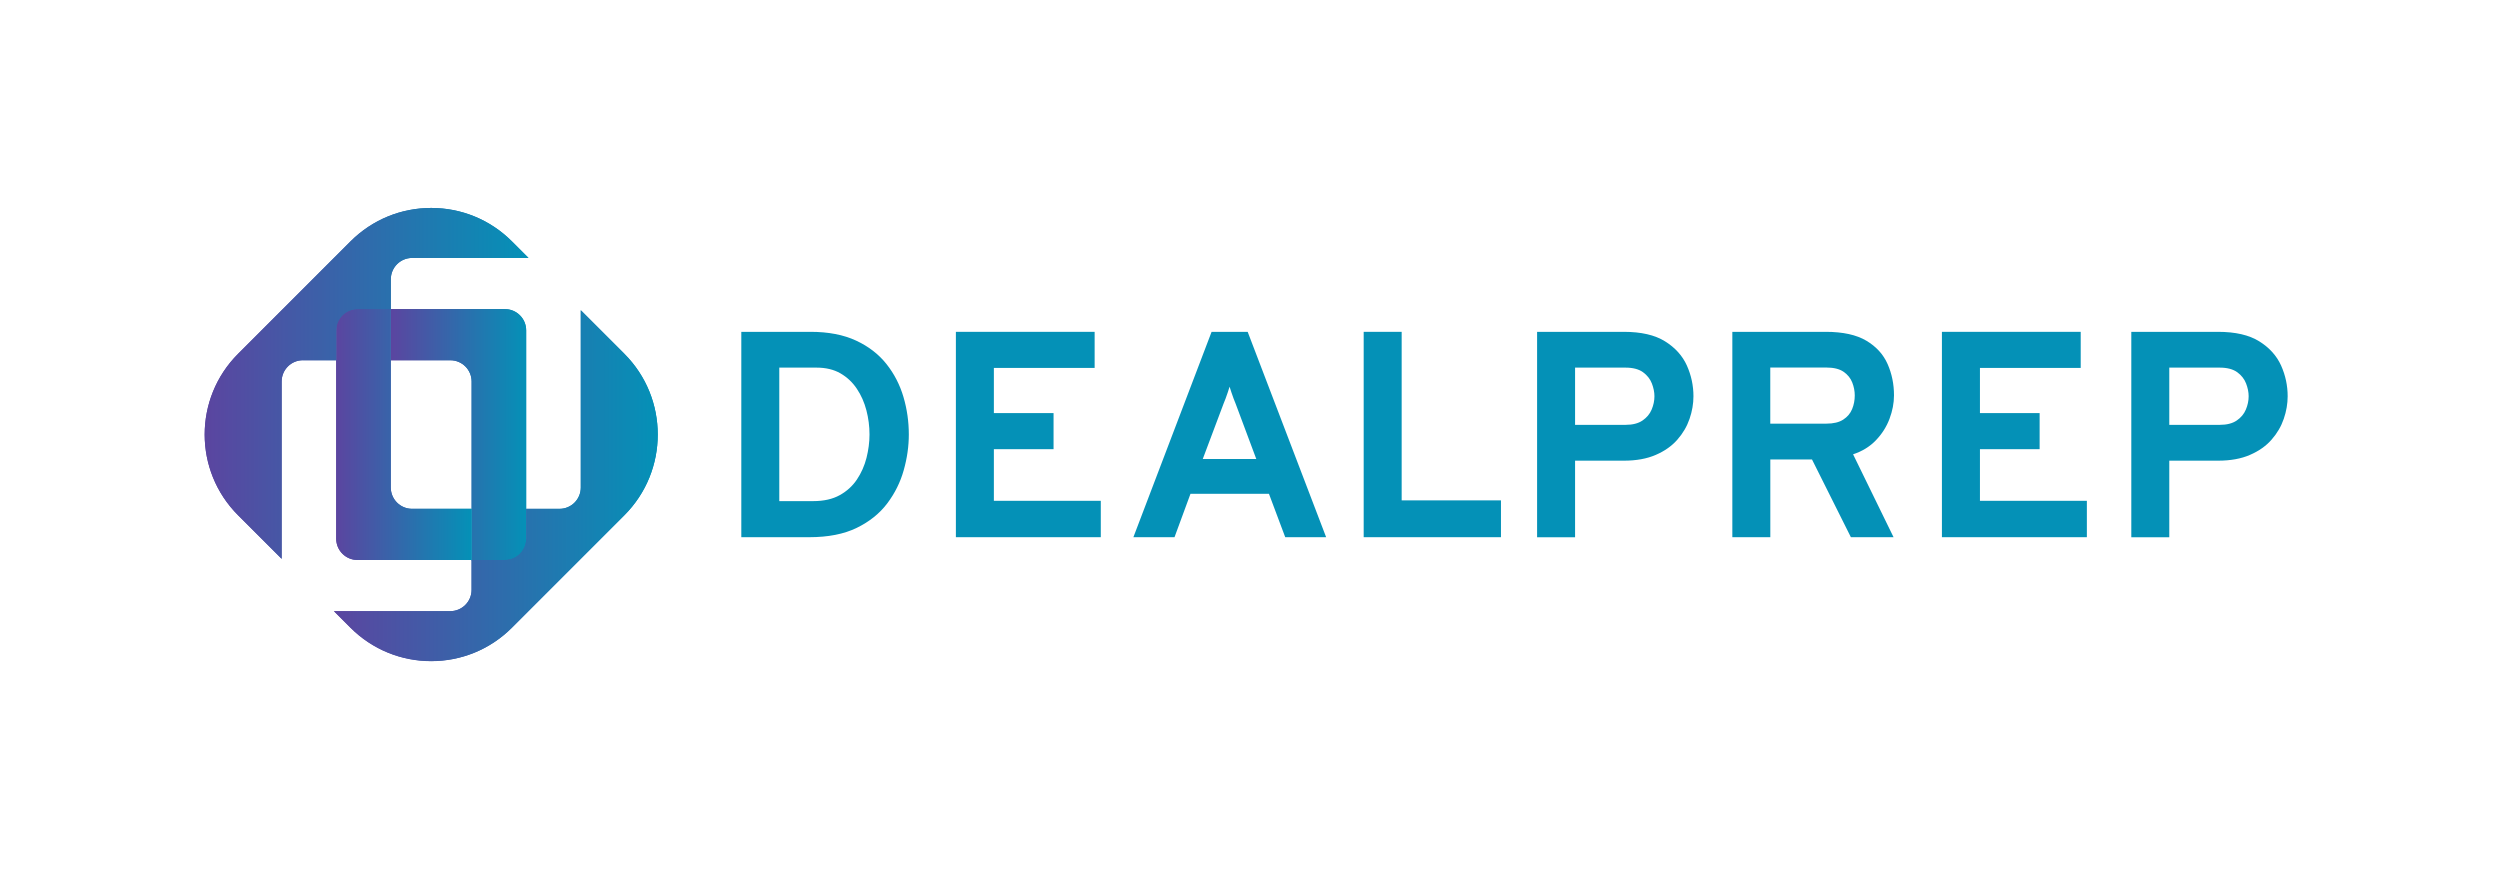
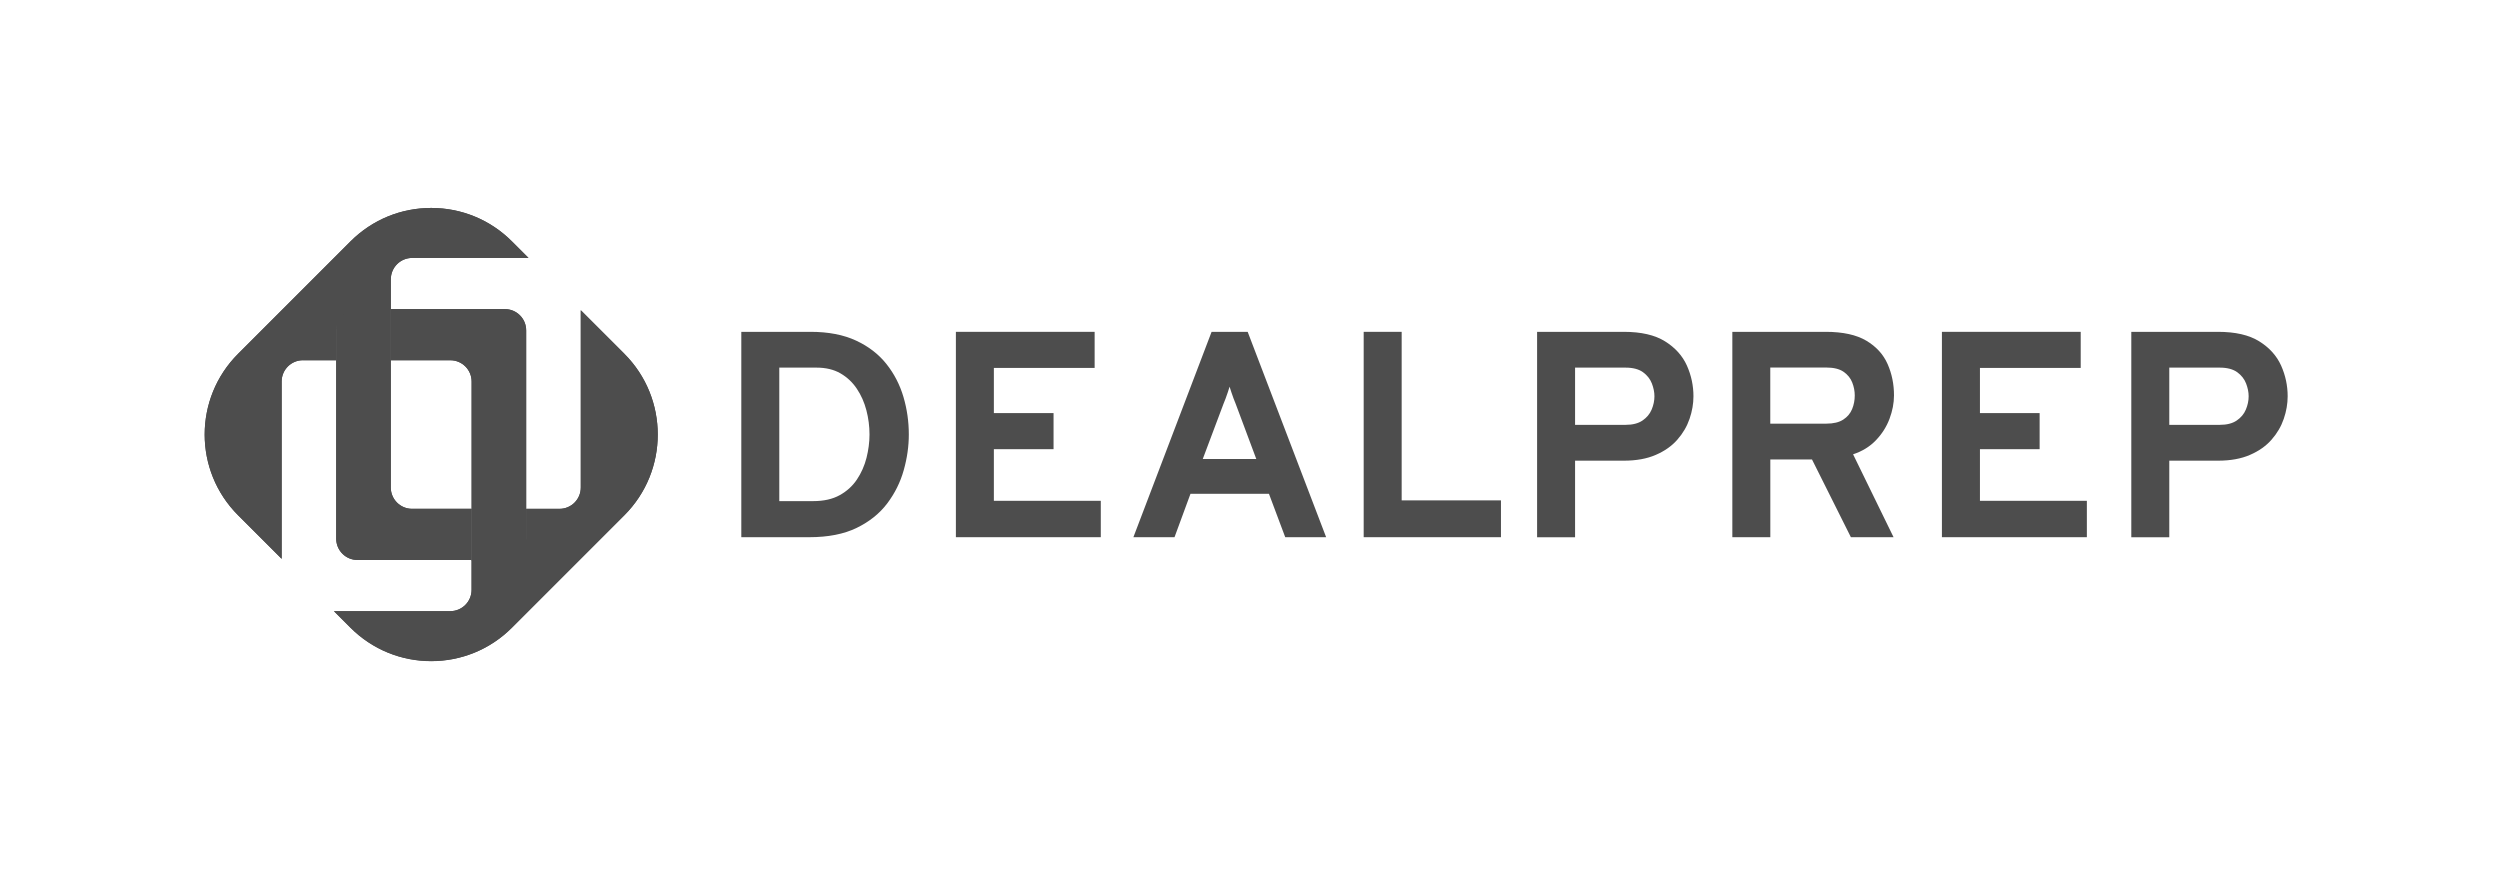
- <svg xmlns="http://www.w3.org/2000/svg" xmlns:xlink="http://www.w3.org/1999/xlink" id="Layer_1" viewBox="0 0 580.56 203.18">
-   <defs>
-     <style>.cls-1{fill:url(#linear-gradient);}.cls-1,.cls-2,.cls-3,.cls-4,.cls-5,.cls-6,.cls-7,.cls-8,.cls-9{stroke-width:0px;}.cls-2{fill:url(#linear-gradient-4);}.cls-3{fill:url(#linear-gradient-2);}.cls-4{fill:url(#linear-gradient-3);}.cls-5{fill:url(#linear-gradient-8);}.cls-6{fill:url(#linear-gradient-7);}.cls-7{fill:url(#linear-gradient-5);}.cls-8{fill:url(#linear-gradient-6);}.cls-9{fill:#0491b7;}</style>
+ <svg xmlns="http://www.w3.org/2000/svg" xmlns:xlink="http://www.w3.org/1999/xlink" id="Layer_1" viewBox="0 0 580.56 203.18" version="1.1">
+   <defs id="defs2">
+     <style id="style1">.cls-1{fill:url(#linear-gradient);}.cls-1,.cls-2,.cls-3,.cls-4,.cls-5,.cls-6,.cls-7,.cls-8,.cls-9{stroke-width:0px;}.cls-2{fill:url(#linear-gradient-4);}.cls-3{fill:url(#linear-gradient-2);}.cls-4{fill:url(#linear-gradient-3);}.cls-5{fill:url(#linear-gradient-8);}.cls-6{fill:url(#linear-gradient-7);}.cls-7{fill:url(#linear-gradient-5);}.cls-8{fill:url(#linear-gradient-6);}.cls-9{fill:#0491b7;}</style>
    <linearGradient id="linear-gradient" x1="90.75" y1="100.95" x2="122.2" y2="100.95" gradientUnits="userSpaceOnUse">
-       <stop offset="0" stop-color="#5b45a0" />
-       <stop offset="1" stop-color="#0491b7" />
+       <stop offset="0" stop-color="#5b45a0" id="stop1" />
+       <stop offset="1" stop-color="#0491b7" id="stop2" />
    </linearGradient>
    <linearGradient id="linear-gradient-2" x1="90.75" y1="100.95" x2="122.19" y2="100.95" xlink:href="#linear-gradient" />
    <linearGradient id="linear-gradient-3" x1="78.08" y1="100.89" x2="109.52" y2="100.89" xlink:href="#linear-gradient" />
    <linearGradient id="linear-gradient-4" x1="78.08" y1="100.89" x2="109.52" y2="100.89" xlink:href="#linear-gradient" />
    <linearGradient id="linear-gradient-5" x1="47.53" y1="89.03" x2="122.72" y2="89.03" xlink:href="#linear-gradient" />
    <linearGradient id="linear-gradient-6" x1="47.52" y1="89.03" x2="122.72" y2="89.03" xlink:href="#linear-gradient" />
    <linearGradient id="linear-gradient-7" x1="77.55" y1="112.78" x2="152.74" y2="112.78" xlink:href="#linear-gradient" />
    <linearGradient id="linear-gradient-8" x1="77.55" y1="112.78" x2="152.75" y2="112.78" xlink:href="#linear-gradient" />
  </defs>
-   <path class="cls-9" d="m172.15,124.75v-47.69h16.08c4.13,0,7.65.68,10.56,2.03,2.91,1.35,5.26,3.17,7.07,5.45,1.81,2.28,3.12,4.84,3.95,7.66.83,2.83,1.24,5.73,1.24,8.7,0,2.73-.39,5.48-1.18,8.28-.78,2.79-2.06,5.37-3.83,7.72s-4.14,4.25-7.1,5.69c-2.96,1.44-6.63,2.16-10.99,2.16h-15.81Zm8.82-8.38h7.9c2.43,0,4.47-.46,6.13-1.38,1.66-.92,2.99-2.13,4-3.64,1.01-1.51,1.75-3.18,2.22-5.01.46-1.83.7-3.64.7-5.43,0-1.91-.24-3.78-.72-5.62-.48-1.84-1.21-3.51-2.22-5.01-1-1.5-2.27-2.69-3.81-3.58-1.54-.89-3.4-1.33-5.55-1.33h-8.65v31Z" />
-   <path class="cls-9" d="m221.98,124.75v-47.69h32.22v8.38h-23.4v10.49h13.86v8.38h-13.86v11.99h24.83v8.45h-33.66Z" />
-   <path class="cls-9" d="m263.2,124.75l18.16-47.69h8.38l18.22,47.69h-9.5l-3.78-10.08h-18.22l-3.71,10.08h-9.54Zm16.11-18.16h12.43l-4.77-12.77c-.16-.39-.33-.82-.51-1.29s-.35-.96-.51-1.45c-.16-.49-.3-.91-.41-1.28-.11.36-.25.79-.41,1.28-.16.49-.33.97-.51,1.45-.18.48-.35.91-.51,1.29l-4.8,12.77Z" />
-   <path class="cls-9" d="m316.68,124.75v-47.69h8.82v39.14h23.06v8.55h-31.89Z" />
-   <path class="cls-9" d="m356.95,124.75v-47.69h20.13c4.02,0,7.21.73,9.57,2.2,2.36,1.47,4.05,3.34,5.08,5.62,1.02,2.28,1.53,4.66,1.53,7.14,0,1.73-.3,3.47-.9,5.23-.6,1.76-1.54,3.37-2.83,4.84-1.28,1.47-2.95,2.65-5.01,3.54-2.06.9-4.54,1.35-7.44,1.35h-11.31v17.78h-8.82Zm8.82-26.09h11.72c1.63,0,2.95-.33,3.93-1,.99-.67,1.7-1.52,2.13-2.54.43-1.02.65-2.06.65-3.1,0-.95-.2-1.95-.6-2.98-.4-1.03-1.09-1.9-2.06-2.61-.98-.7-2.33-1.06-4.05-1.06h-11.72v13.29Z" />
-   <path class="cls-9" d="m402.29,124.75v-47.69h21.7c3.97,0,7.11.69,9.42,2.06,2.3,1.37,3.95,3.18,4.94,5.43s1.48,4.67,1.48,7.26c0,1.79-.35,3.61-1.04,5.45s-1.74,3.5-3.15,4.97c-1.41,1.48-3.18,2.57-5.31,3.27l9.4,19.25h-9.91l-9.03-18.05h-9.68v18.05h-8.82Zm8.82-26.37h13.01c1.66,0,2.97-.31,3.93-.94.96-.62,1.65-1.44,2.06-2.44.41-1,.61-2.06.61-3.17,0-1-.19-2-.58-3-.39-1-1.06-1.83-2.01-2.49-.95-.66-2.29-.99-4.02-.99h-13.01v13.01Z" />
-   <path class="cls-9" d="m450.96,124.75v-47.69h32.23v8.38h-23.4v10.49h13.86v8.38h-13.86v11.99h24.83v8.45h-33.66Z" />
-   <path class="cls-9" d="m494.94,124.75v-47.69h20.13c4.02,0,7.21.73,9.57,2.2,2.36,1.47,4.05,3.34,5.08,5.62,1.02,2.28,1.53,4.66,1.53,7.14,0,1.73-.3,3.47-.9,5.23-.6,1.76-1.54,3.37-2.83,4.84-1.28,1.47-2.95,2.65-5.01,3.54-2.05.9-4.54,1.35-7.44,1.35h-11.31v17.78h-8.82Zm8.82-26.09h11.72c1.63,0,2.95-.33,3.93-1,.99-.67,1.7-1.52,2.13-2.54.43-1.02.65-2.06.65-3.1,0-.95-.2-1.95-.6-2.98-.4-1.03-1.09-1.9-2.06-2.61-.98-.7-2.33-1.06-4.05-1.06h-11.72v13.29Z" />
-   <path class="cls-1" d="m109.52,130.13v-41.54c0-2.72-2.21-4.93-4.94-4.93h-13.83v-11.88s26.5,0,26.5,0c2.72,0,4.94,2.21,4.94,4.94v53.42h-12.68Z" />
-   <path class="cls-3" d="m117.26,71.78h-26.51v11.88h13.83c2.73,0,4.94,2.21,4.94,4.94v41.54h12.67v-53.42c0-2.73-2.21-4.94-4.94-4.94Z" />
-   <path class="cls-4" d="m83.01,130.04c-2.72,0-4.94-2.21-4.94-4.94v-53.37h12.68s0,41.49,0,41.49c0,2.72,2.21,4.94,4.94,4.94h13.83v11.88s-26.5,0-26.5,0Z" />
-   <path class="cls-2" d="m95.69,118.16c-2.73,0-4.94-2.21-4.94-4.94v-41.49h-12.67v53.37c0,2.73,2.21,4.94,4.94,4.94h26.5v-11.88h-13.83Z" />
-   <path class="cls-7" d="m55.29,119.66c-10.34-10.34-10.34-27.16,0-37.5l26.1-26.1c5.01-5.01,11.67-7.77,18.75-7.77s13.74,2.76,18.75,7.77l3.84,3.84h-27.03c-2.72,0-4.94,2.22-4.94,4.94v6.94h-7.74c-2.72,0-4.94,2.21-4.94,4.94v6.94h-7.74c-2.72,0-4.93,2.21-4.93,4.94v41.18l-10.12-10.12Z" />
-   <path class="cls-8" d="m70.34,83.66h7.74v-6.94c0-2.73,2.21-4.94,4.94-4.94h7.74v-6.94c0-2.73,2.21-4.94,4.94-4.94h27.03l-3.84-3.84c-10.36-10.36-27.15-10.36-37.5,0l-26.1,26.1c-10.36,10.36-10.36,27.15,0,37.5l10.11,10.11v-41.18c0-2.73,2.21-4.94,4.94-4.94Z" />
-   <path class="cls-6" d="m100.14,153.52c-7.08,0-13.74-2.76-18.75-7.77l-3.84-3.83h27.03c2.72,0,4.94-2.22,4.94-4.94v-6.94h7.74c2.72,0,4.94-2.21,4.94-4.94v-6.94h7.74c2.72,0,4.94-2.21,4.94-4.94v-41.18l10.12,10.11c10.34,10.34,10.34,27.16,0,37.5l-26.1,26.1c-5.01,5.01-11.67,7.77-18.75,7.77Z" />
-   <path class="cls-5" d="m144.98,82.16l-10.12-10.11v41.18c0,2.73-2.21,4.94-4.94,4.94h-7.74v6.94c0,2.73-2.21,4.94-4.94,4.94h-7.74v6.94c0,2.73-2.21,4.94-4.94,4.94h-27.03l3.84,3.84c10.36,10.36,27.15,10.36,37.5,0l26.1-26.1c10.36-10.36,10.36-27.15,0-37.5Z" />
+   <path class="cls-9" d="m172.15,124.75v-47.69h16.08c4.13,0,7.65.68,10.56,2.03,2.91,1.35,5.26,3.17,7.07,5.45,1.81,2.28,3.12,4.84,3.95,7.66.83,2.83,1.24,5.73,1.24,8.7,0,2.73-.39,5.48-1.18,8.28-.78,2.79-2.06,5.37-3.83,7.72s-4.14,4.25-7.1,5.69c-2.96,1.44-6.63,2.16-10.99,2.16h-15.81Zm8.82-8.38h7.9c2.43,0,4.47-.46,6.13-1.38,1.66-.92,2.99-2.13,4-3.64,1.01-1.51,1.75-3.18,2.22-5.01.46-1.83.7-3.64.7-5.43,0-1.91-.24-3.78-.72-5.62-.48-1.84-1.21-3.51-2.22-5.01-1-1.5-2.27-2.69-3.81-3.58-1.54-.89-3.4-1.33-5.55-1.33h-8.65v31Z" id="path2" style="fill:#4d4d4d" />
+   <path class="cls-9" d="m221.98,124.75v-47.69h32.22v8.38h-23.4v10.49h13.86v8.38h-13.86v11.99h24.83v8.45h-33.66Z" id="path3" style="fill:#4d4d4d" />
+   <path class="cls-9" d="m263.2,124.75l18.16-47.69h8.38l18.22,47.69h-9.5l-3.78-10.08h-18.22l-3.71,10.08h-9.54Zm16.11-18.16h12.43l-4.77-12.77c-.16-.39-.33-.82-.51-1.29s-.35-.96-.51-1.45c-.16-.49-.3-.91-.41-1.28-.11.36-.25.79-.41,1.28-.16.49-.33.97-.51,1.45-.18.48-.35.91-.51,1.29l-4.8,12.77Z" id="path4" style="fill:#4d4d4d" />
+   <path class="cls-9" d="m316.68,124.75v-47.69h8.82v39.14h23.06v8.55h-31.89Z" id="path5" style="fill:#4d4d4d" />
+   <path class="cls-9" d="m356.95,124.75v-47.69h20.13c4.02,0,7.21.73,9.57,2.2,2.36,1.47,4.05,3.34,5.08,5.62,1.02,2.28,1.53,4.66,1.53,7.14,0,1.73-.3,3.47-.9,5.23-.6,1.76-1.54,3.37-2.83,4.84-1.28,1.47-2.95,2.65-5.01,3.54-2.06.9-4.54,1.35-7.44,1.35h-11.31v17.78h-8.82Zm8.82-26.09h11.72c1.63,0,2.95-.33,3.93-1,.99-.67,1.7-1.52,2.13-2.54.43-1.02.65-2.06.65-3.1,0-.95-.2-1.95-.6-2.98-.4-1.03-1.09-1.9-2.06-2.61-.98-.7-2.33-1.06-4.05-1.06h-11.72v13.29Z" id="path6" style="fill:#4d4d4d" />
+   <path class="cls-9" d="m402.29,124.75v-47.69h21.7c3.97,0,7.11.69,9.42,2.06,2.3,1.37,3.95,3.18,4.94,5.43s1.48,4.67,1.48,7.26c0,1.79-.35,3.61-1.04,5.45s-1.74,3.5-3.15,4.97c-1.41,1.48-3.18,2.57-5.31,3.27l9.4,19.25h-9.91l-9.03-18.05h-9.68v18.05h-8.82Zm8.82-26.37h13.01c1.66,0,2.97-.31,3.93-.94.96-.62,1.65-1.44,2.06-2.44.41-1,.61-2.06.61-3.17,0-1-.19-2-.58-3-.39-1-1.06-1.83-2.01-2.49-.95-.66-2.29-.99-4.02-.99h-13.01v13.01Z" id="path7" style="fill:#4d4d4d" />
+   <path class="cls-9" d="m450.96,124.75v-47.69h32.23v8.38h-23.4v10.49h13.86v8.38h-13.86v11.99h24.83v8.45h-33.66Z" id="path8" style="fill:#4d4d4d" />
+   <path class="cls-9" d="m494.94,124.75v-47.69h20.13c4.02,0,7.21.73,9.57,2.2,2.36,1.47,4.05,3.34,5.08,5.62,1.02,2.28,1.53,4.66,1.53,7.14,0,1.73-.3,3.47-.9,5.23-.6,1.76-1.54,3.37-2.83,4.84-1.28,1.47-2.95,2.65-5.01,3.54-2.05.9-4.54,1.35-7.44,1.35h-11.31v17.78h-8.82Zm8.82-26.09h11.72c1.63,0,2.95-.33,3.93-1,.99-.67,1.7-1.52,2.13-2.54.43-1.02.65-2.06.65-3.1,0-.95-.2-1.95-.6-2.98-.4-1.03-1.09-1.9-2.06-2.61-.98-.7-2.33-1.06-4.05-1.06h-11.72v13.29Z" id="path9" style="fill:#4d4d4d" />
+   <path class="cls-1" d="m109.52,130.13v-41.54c0-2.72-2.21-4.93-4.94-4.93h-13.83v-11.88s26.5,0,26.5,0c2.72,0,4.94,2.21,4.94,4.94v53.42h-12.68Z" id="path10" style="fill:#4d4d4d" />
+   <path class="cls-3" d="m117.26,71.78h-26.51v11.88h13.83c2.73,0,4.94,2.21,4.94,4.94v41.54h12.67v-53.42c0-2.73-2.21-4.94-4.94-4.94Z" id="path11" style="fill:#4d4d4d" />
+   <path class="cls-4" d="m83.01,130.04c-2.72,0-4.94-2.21-4.94-4.94v-53.37h12.68s0,41.49,0,41.49c0,2.72,2.21,4.94,4.94,4.94h13.83v11.88s-26.5,0-26.5,0Z" id="path12" style="fill:#4d4d4d" />
+   <path class="cls-2" d="m95.69,118.16c-2.73,0-4.94-2.21-4.94-4.94v-41.49h-12.67v53.37c0,2.73,2.21,4.94,4.94,4.94h26.5v-11.88h-13.83Z" id="path13" style="fill:#4d4d4d" />
+   <path class="cls-7" d="m55.29,119.66c-10.34-10.34-10.34-27.16,0-37.5l26.1-26.1c5.01-5.01,11.67-7.77,18.75-7.77s13.74,2.76,18.75,7.77l3.84,3.84h-27.03c-2.72,0-4.94,2.22-4.94,4.94v6.94h-7.74c-2.72,0-4.94,2.21-4.94,4.94v6.94h-7.74c-2.72,0-4.93,2.21-4.93,4.94v41.18l-10.12-10.12Z" id="path14" style="fill:#4d4d4d" />
+   <path class="cls-8" d="m70.34,83.66h7.74v-6.94c0-2.73,2.21-4.94,4.94-4.94h7.74v-6.94c0-2.73,2.21-4.94,4.94-4.94h27.03l-3.84-3.84c-10.36-10.36-27.15-10.36-37.5,0l-26.1,26.1c-10.36,10.36-10.36,27.15,0,37.5l10.11,10.11v-41.18c0-2.73,2.21-4.94,4.94-4.94Z" id="path15" style="fill:#4d4d4d" />
+   <path class="cls-6" d="m100.14,153.52c-7.08,0-13.74-2.76-18.75-7.77l-3.84-3.83h27.03c2.72,0,4.94-2.22,4.94-4.94v-6.94h7.74c2.72,0,4.94-2.21,4.94-4.94v-6.94h7.74c2.72,0,4.94-2.21,4.94-4.94v-41.18l10.12,10.11c10.34,10.34,10.34,27.16,0,37.5l-26.1,26.1c-5.01,5.01-11.67,7.77-18.75,7.77Z" id="path16" style="fill:#4d4d4d" />
+   <path class="cls-5" d="m144.98,82.16l-10.12-10.11v41.18c0,2.73-2.21,4.94-4.94,4.94h-7.74v6.94c0,2.73-2.21,4.94-4.94,4.94h-7.74v6.94c0,2.73-2.21,4.94-4.94,4.94h-27.03l3.84,3.84c10.36,10.36,27.15,10.36,37.5,0l26.1-26.1c10.36-10.36,10.36-27.15,0-37.5Z" id="path17" style="fill:#4d4d4d" />
</svg>
